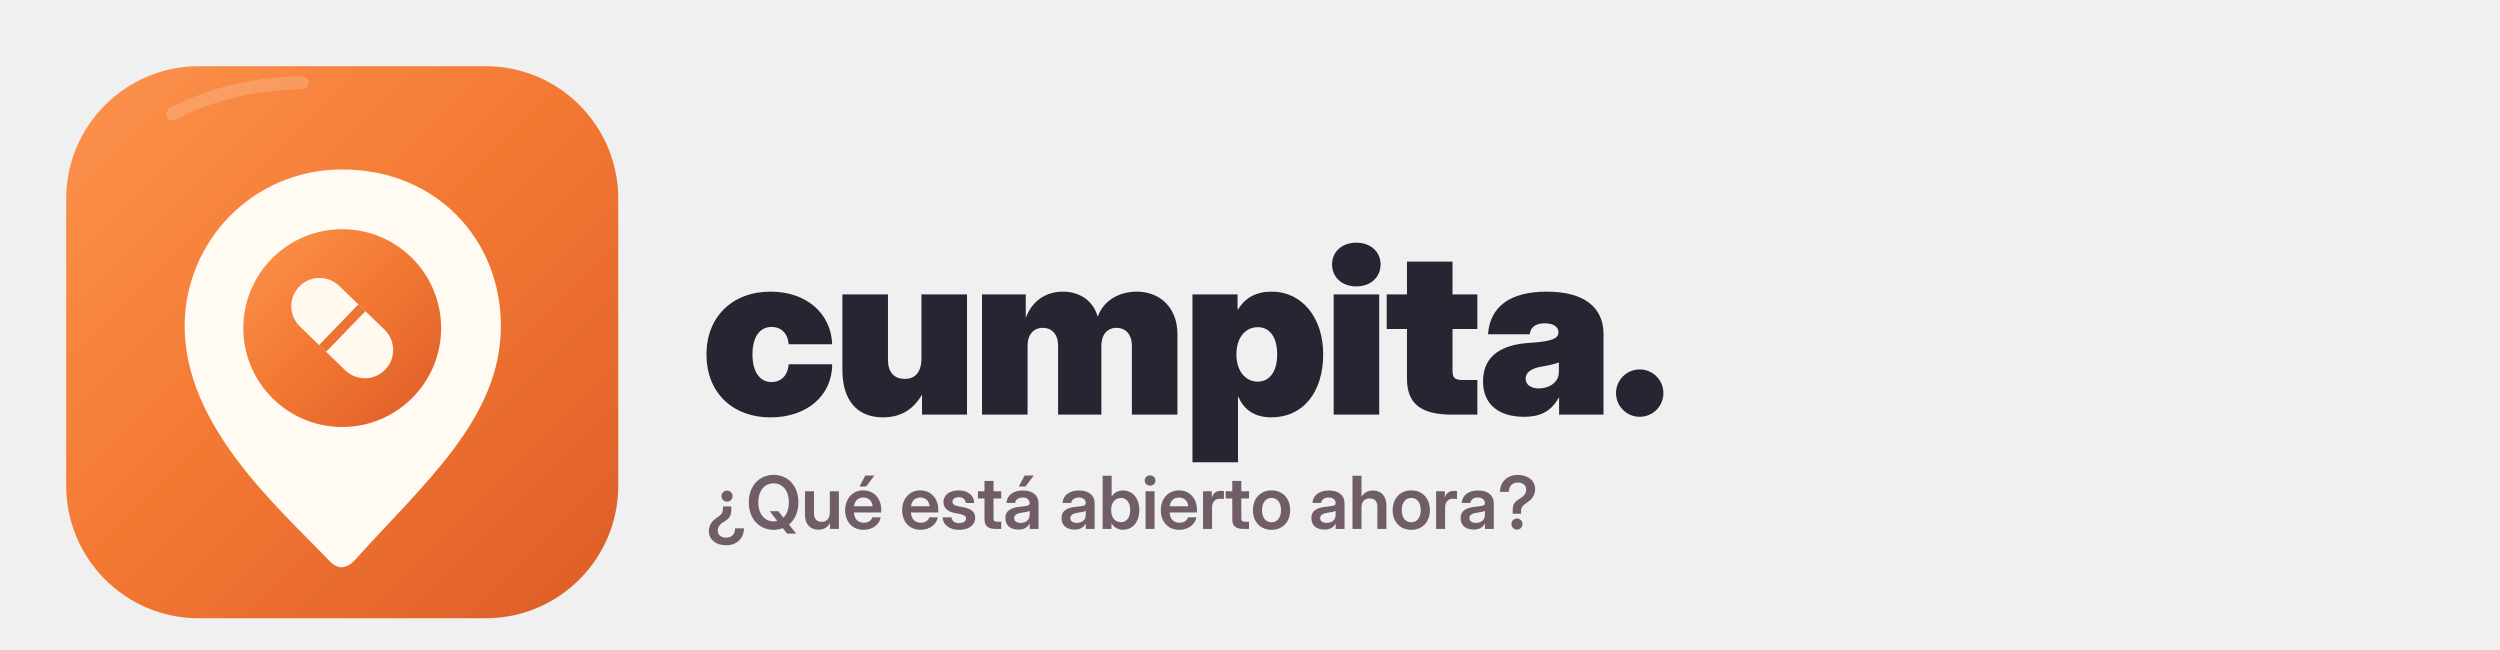
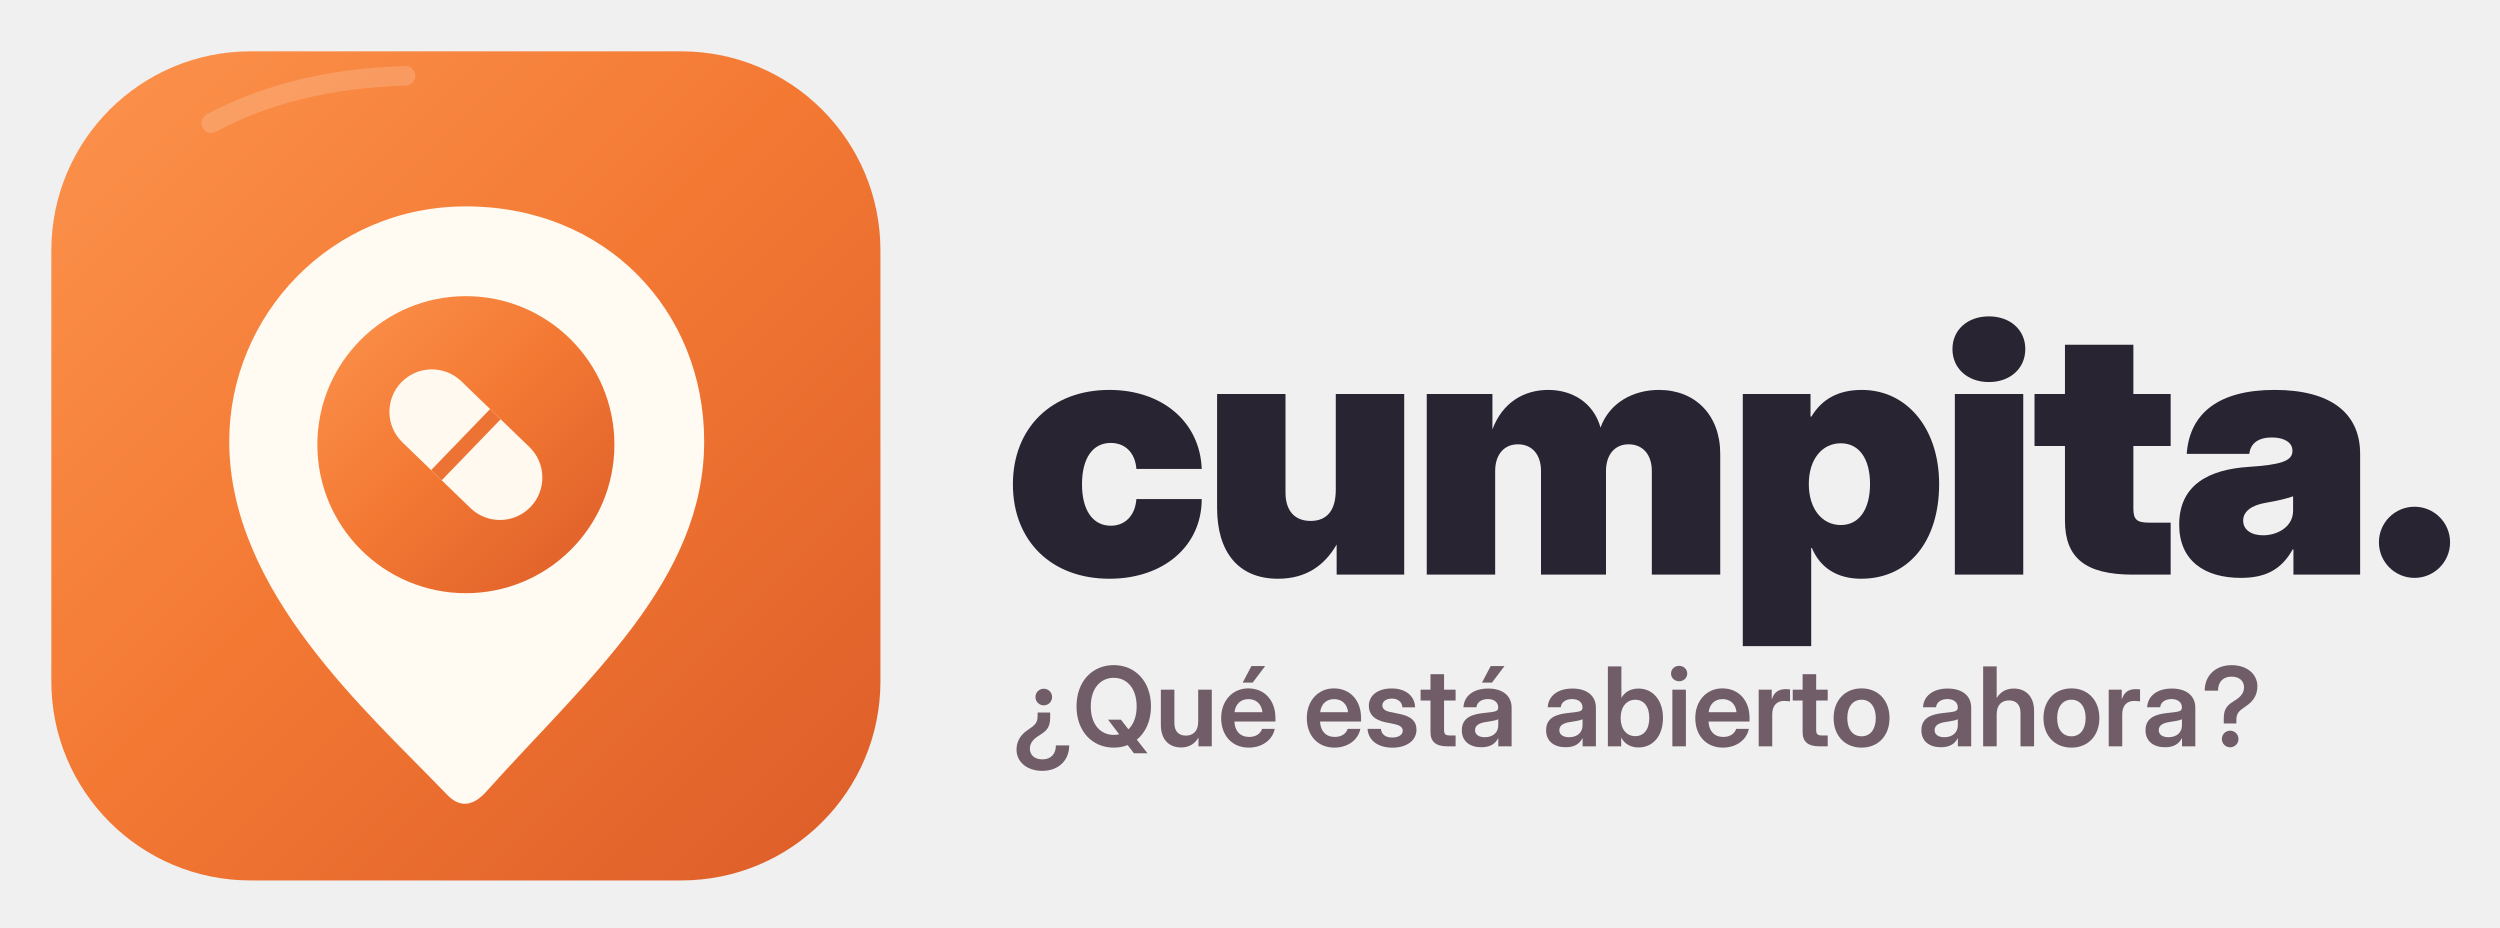
- <svg xmlns="http://www.w3.org/2000/svg" width="1640" height="426" viewBox="0 0 1640 426">
+ <svg xmlns="http://www.w3.org/2000/svg" width="1092" height="405" viewBox="21 21 1092 405">
  <defs>
    <linearGradient id="orange" x1="0" y1="0" x2="1" y2="1">
      <stop offset="0" stop-color="#FC934D" />
      <stop offset=".47" stop-color="#F37933" />
      <stop offset="1" stop-color="#DD5C29" />
    </linearGradient>
    <linearGradient id="orangeSoft" x1="0" y1="0" x2="1" y2="1">
      <stop stop-color="#FFB56D" />
      <stop offset="1" stop-color="#E56B35" />
    </linearGradient>
    <linearGradient id="night" x1="0" y1="0" x2="1" y2="1">
      <stop stop-color="#2F2937" />
      <stop offset=".7" stop-color="#211D2C" />
      <stop offset="1" stop-color="#1D1B26" />
    </linearGradient>
    <linearGradient id="warm" x1="0" y1="0" x2="1" y2="1">
      <stop stop-color="#FFFDF7" />
      <stop offset=".6" stop-color="#FFF5E9" />
      <stop offset="1" stop-color="#FFE7D4" />
    </linearGradient>
    <linearGradient id="green" x1="0" y1="0" x2=".8" y2="1">
      <stop stop-color="#53CD91" />
      <stop offset="1" stop-color="#259C6F" />
    </linearGradient>
    <radialGradient id="glow">
      <stop stop-color="#FFB766" stop-opacity=".26" />
      <stop offset="1" stop-color="#FFB766" stop-opacity="0" />
    </radialGradient>
    <pattern id="dots" width="32" height="32" patternUnits="userSpaceOnUse">
      <circle cx="3" cy="3" r="2" fill="#F7B77F" opacity=".23" />
    </pattern>
  </defs>
  <g transform="translate(42 42) scale(0.7128906)">
    <rect x="2" y="2" width="508" height="508" rx="122" fill="url(#orange)" />
    <path d="M100 46 Q150 19 219 17" stroke="#FFFFFF" stroke-width="12" opacity=".17" fill="none" stroke-linecap="round" />
    <path d="M256 97 C173 97 111 164 111 241 C111 333 196 407 244 457 Q256 470 269 455 C331 386 402 326 402 241 C402 161 342 97 256 97 Z" fill="#fffaf2" />
    <circle cx="256" cy="243" r="91" fill="url(#orange)" />
    <g transform="rotate(-46 256 243)">
      <rect x="230" y="188" width="52" height="110" rx="26" fill="#FFF9F0" />
      <path d="M230 243 H282" stroke="#ED7334" stroke-width="9" />
    </g>
  </g>
  <g transform="translate(460.00 272.00) scale(0.074707 -0.074707)" fill="#292432" opacity="1">
    <path d="M610 -24C928 -24 1150 168 1150 442H768C761 346 703 286 618 286C513 286 450 377 450 528C450 680 512 770 618 770C703 770 761 712 768 618H1150C1140 892 920 1080 610 1080C272 1080 46 858 46 528C46 197 271 -24 610 -24Z" transform="translate(0.00 0)" />
    <path d="M442 -24C608 -24 715 55 785 176V0H1180V1056H780V496C780 374 727 314 633 314C539 314 486 374 486 480V1056H86V390C86 136 207 -24 442 -24Z" transform="translate(1153.84 0)" />
    <path d="M86 0H486V606C486 702 538 762 619 762C702 762 754 702 754 606V0H1134V606C1134 702 1186 762 1266 762C1349 762 1402 702 1402 606V0H1802V706C1802 933 1656 1080 1444 1080C1295 1080 1155 1007 1102 860C1060 1008 935 1080 796 1080C656 1080 529 1008 470 849V1056H86Z" transform="translate(2379.69 0)" />
    <path d="M86 -418H486V156H490C538 40 638 -24 778 -24C1055 -24 1234 194 1234 530C1234 853 1047 1080 782 1080C645 1080 549 1027 487 924H482V1056H86ZM659 290C550 290 472 384 472 530C472 675 550 768 659 768C768 768 830 675 830 530C830 384 768 290 659 290Z" transform="translate(4227.53 0)" />
    <path d="M86 0H486V1056H86ZM285 1126C410 1126 498 1206 498 1319C498 1431 410 1510 285 1510C160 1510 72 1431 72 1319C72 1206 160 1126 285 1126Z" transform="translate(5467.37 0)" />
    <path d="M816 1056H598V1344H198V1056H20V752H198V316C198 96 319 0 596 0H816V304H690C617 304 598 323 598 386V752H816Z" transform="translate(5999.22 0)" />
    <path d="M410 -19C545 -19 644 22 714 148H718V0H1108V706C1108 946 934 1080 608 1080C284 1080 111 946 94 706H460C467 768 513 802 592 802C665 802 712 772 712 726V722C712 664 642 642 456 630C228 615 50 528 50 292C50 82 198 -19 410 -19ZM540 230C472 230 424 262 424 316C424 370 474 406 556 420C630 433 676 444 716 458V374C716 280 626 230 540 230Z" transform="translate(6815.06 0)" />
    <path d="M272 -19C387 -19 480 74 480 189C480 304 387 397 272 397C157 397 64 304 64 189C64 74 157 -19 272 -19Z" transform="translate(7968.90 0)" />
  </g>
  <g transform="translate(463.00 347.00) scale(0.0234375 -0.0234375)" fill="#705D67" opacity="1">
    <path d="M713 630H479V556C479 434 419 388 291 302C156 211 86 87 86 -61C86 -293 284 -457 566 -457C868 -457 1068 -263 1068 18H820C820 -145 725 -243 568 -243C426 -243 335 -165 335 -43C335 38 376 116 481 185C630 279 713 331 713 538ZM594 1074C508 1074 439 1005 439 919C439 833 508 764 594 764C680 764 749 833 749 919C749 1005 680 1074 594 1074Z" transform="translate(0.00 0)" />
    <path d="M766 -24C859 -24 946 -8 1025 23L1142 -129H1395L1196 124C1359 257 1460 473 1460 744C1460 1211 1165 1514 766 1514C367 1514 72 1211 72 744C72 280 367 -24 766 -24ZM660 497 867 225C835 217 801 213 766 213C522 213 338 404 338 744C338 1085 522 1277 766 1277C1009 1277 1193 1085 1193 744C1193 552 1134 407 1039 317L900 497Z" transform="translate(1132.00 0)" />
    <path d="M488 -21C634 -21 741 43 813 162V0H1061V1056H808V459C808 279 710 200 577 200C442 200 364 281 364 436V1056H112V396C112 125 267 -21 488 -21Z" transform="translate(2664.00 0)" />
    <path d="M578 -24C825 -24 1021 119 1061 326H825C796 236 711 175 584 175C414 175 316 290 310 462H1074V531C1074 855 872 1080 568 1080C272 1080 63 848 63 527C63 207 261 -24 578 -24ZM312 636C329 787 426 880 572 880C718 880 816 787 832 636ZM464 1188H650L883 1496H627Z" transform="translate(3837.00 0)" />
    <path d="M578 -24C825 -24 1021 119 1061 326H825C796 236 711 175 584 175C414 175 316 290 310 462H1074V531C1074 855 872 1080 568 1080C272 1080 63 848 63 527C63 207 261 -24 578 -24ZM312 636C329 787 426 880 572 880C718 880 816 787 832 636Z" transform="translate(5433.00 0)" />
    <path d="M526 -25C787 -25 974 105 974 311C974 466 877 558 668 602L478 641C390 660 338 699 338 762C338 834 406 890 517 890C632 890 709 821 711 727H948C942 944 767 1079 511 1079C253 1079 86 948 86 754C86 594 192 491 394 449L574 412C663 393 718 356 718 292C718 217 644 164 522 164C396 164 322 223 311 326H62C78 99 269 -25 526 -25Z" transform="translate(6566.00 0)" />
    <path d="M669 1056H454V1344H201V1056H17V853H201V266C201 85 302 0 517 0H669V203H561C479 203 454 228 454 303V853H669Z" transform="translate(7600.00 0)" />
    <path d="M434 -17C606 -17 695 55 745 149H749V0H997V720C997 940 834 1077 559 1077C283 1077 111 938 99 728H342C349 817 431 881 554 881C675 881 747 817 747 727V719C747 647 680 644 484 622C266 599 69 540 69 300C69 89 224 -17 434 -17ZM496 170C386 170 315 219 315 302C315 398 407 437 515 453C619 469 717 485 748 505V391C748 268 661 170 496 170ZM445 1188H631L864 1496H607Z" transform="translate(8316.00 0)" />
    <path d="M434 -17C606 -17 695 55 745 149H749V0H997V720C997 940 834 1077 559 1077C283 1077 111 938 99 728H342C349 817 431 881 554 881C675 881 747 817 747 727V719C747 647 680 644 484 622C266 599 69 540 69 300C69 89 224 -17 434 -17ZM496 170C386 170 315 219 315 302C315 398 407 437 515 453C619 469 717 485 748 505V391C748 268 661 170 496 170Z" transform="translate(9887.00 0)" />
    <path d="M682 -21C958 -21 1139 200 1139 529C1139 854 955 1077 683 1077C546 1077 434 1022 366 906H364V1490H112V0H360V161H362C428 39 544 -21 682 -21ZM623 190C458 190 350 323 350 529C350 734 458 868 623 868C779 868 884 747 884 529C884 310 779 190 623 190Z" transform="translate(10995.00 0)" />
    <path d="M112 0H364V1056H112ZM238 1213C324 1213 389 1275 389 1357C389 1438 324 1500 238 1500C152 1500 87 1438 87 1357C87 1275 152 1213 238 1213Z" transform="translate(12197.00 0)" />
    <path d="M578 -24C825 -24 1021 119 1061 326H825C796 236 711 175 584 175C414 175 316 290 310 462H1074V531C1074 855 872 1080 568 1080C272 1080 63 848 63 527C63 207 261 -24 578 -24ZM312 636C329 787 426 880 572 880C718 880 816 787 832 636Z" transform="translate(12673.00 0)" />
    <path d="M112 0H364V598C364 763 457 846 577 846C627 846 677 841 696 838V1062C676 1064 648 1066 614 1066C478 1066 397 1002 358 881H355V1056H112Z" transform="translate(13806.00 0)" />
    <path d="M669 1056H454V1344H201V1056H17V853H201V266C201 85 302 0 517 0H669V203H561C479 203 454 228 454 303V853H669Z" transform="translate(14535.00 0)" />
    <path d="M584 -24C895 -24 1105 199 1105 527C1105 855 895 1080 584 1080C273 1080 63 855 63 527C63 199 273 -24 584 -24ZM584 187C421 187 318 316 318 527C318 739 422 869 584 869C745 869 849 738 849 527C849 317 746 187 584 187Z" transform="translate(15251.00 0)" />
    <path d="M434 -17C606 -17 695 55 745 149H749V0H997V720C997 940 834 1077 559 1077C283 1077 111 938 99 728H342C349 817 431 881 554 881C675 881 747 817 747 727V719C747 647 680 644 484 622C266 599 69 540 69 300C69 89 224 -17 434 -17ZM496 170C386 170 315 219 315 302C315 398 407 437 515 453C619 469 717 485 748 505V391C748 268 661 170 496 170Z" transform="translate(16881.00 0)" />
    <path d="M364 597C364 777 463 856 595 856C730 856 808 775 808 620V0H1061V660C1061 931 905 1077 684 1077C542 1077 436 1016 364 901V1490H112V0H364Z" transform="translate(17989.00 0)" />
    <path d="M584 -24C895 -24 1105 199 1105 527C1105 855 895 1080 584 1080C273 1080 63 855 63 527C63 199 273 -24 584 -24ZM584 187C421 187 318 316 318 527C318 739 422 869 584 869C745 869 849 738 849 527C849 317 746 187 584 187Z" transform="translate(19162.00 0)" />
    <path d="M112 0H364V598C364 763 457 846 577 846C627 846 677 841 696 838V1062C676 1064 648 1066 614 1066C478 1066 397 1002 358 881H355V1056H112Z" transform="translate(20329.00 0)" />
    <path d="M434 -17C606 -17 695 55 745 149H749V0H997V720C997 940 834 1077 559 1077C283 1077 111 938 99 728H342C349 817 431 881 554 881C675 881 747 817 747 727V719C747 647 680 644 484 622C266 599 69 540 69 300C69 89 224 -17 434 -17ZM496 170C386 170 315 219 315 302C315 398 407 437 515 453C619 469 717 485 748 505V391C748 268 661 170 496 170Z" transform="translate(21058.00 0)" />
    <path d="M419 426H654V500C654 622 713 668 841 754C976 845 1046 969 1046 1117C1046 1349 849 1513 566 1513C265 1513 64 1319 64 1038H312C312 1201 407 1299 564 1299C707 1299 797 1221 797 1099C797 1018 757 940 651 871C502 777 419 725 419 518ZM539 -18C625 -18 693 51 693 137C693 223 625 292 539 292C452 292 384 223 384 137C384 51 452 -18 539 -18Z" transform="translate(22166.00 0)" />
  </g>
</svg>
